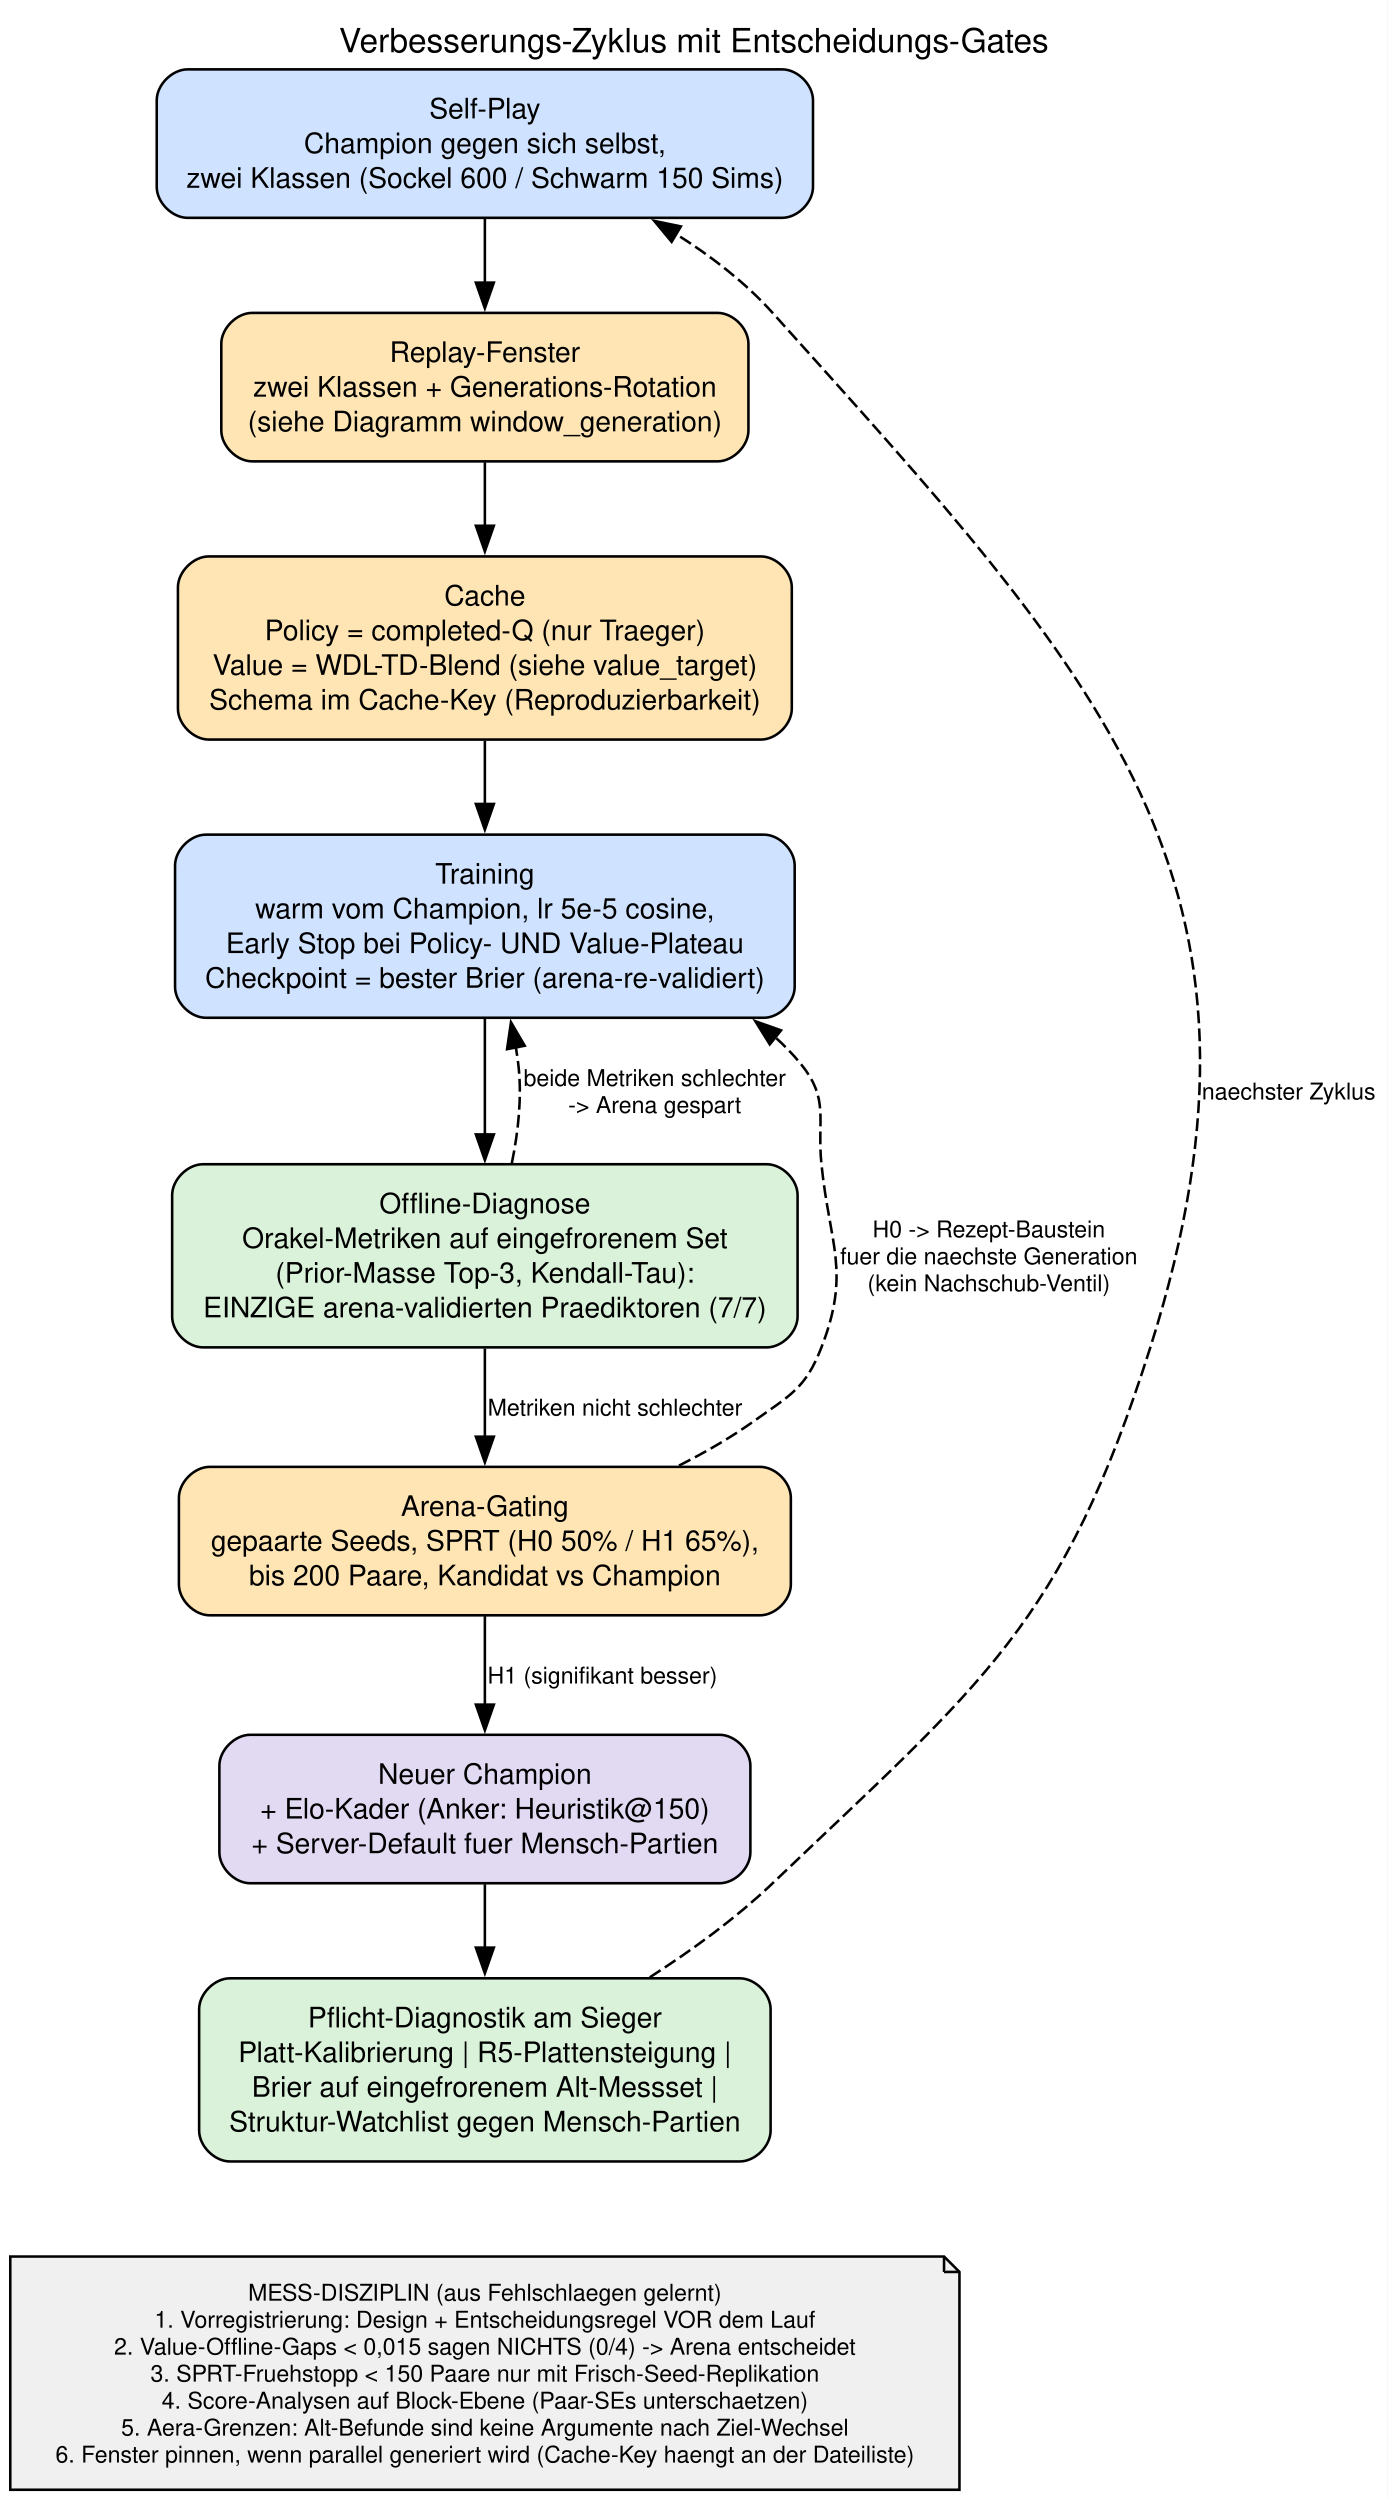
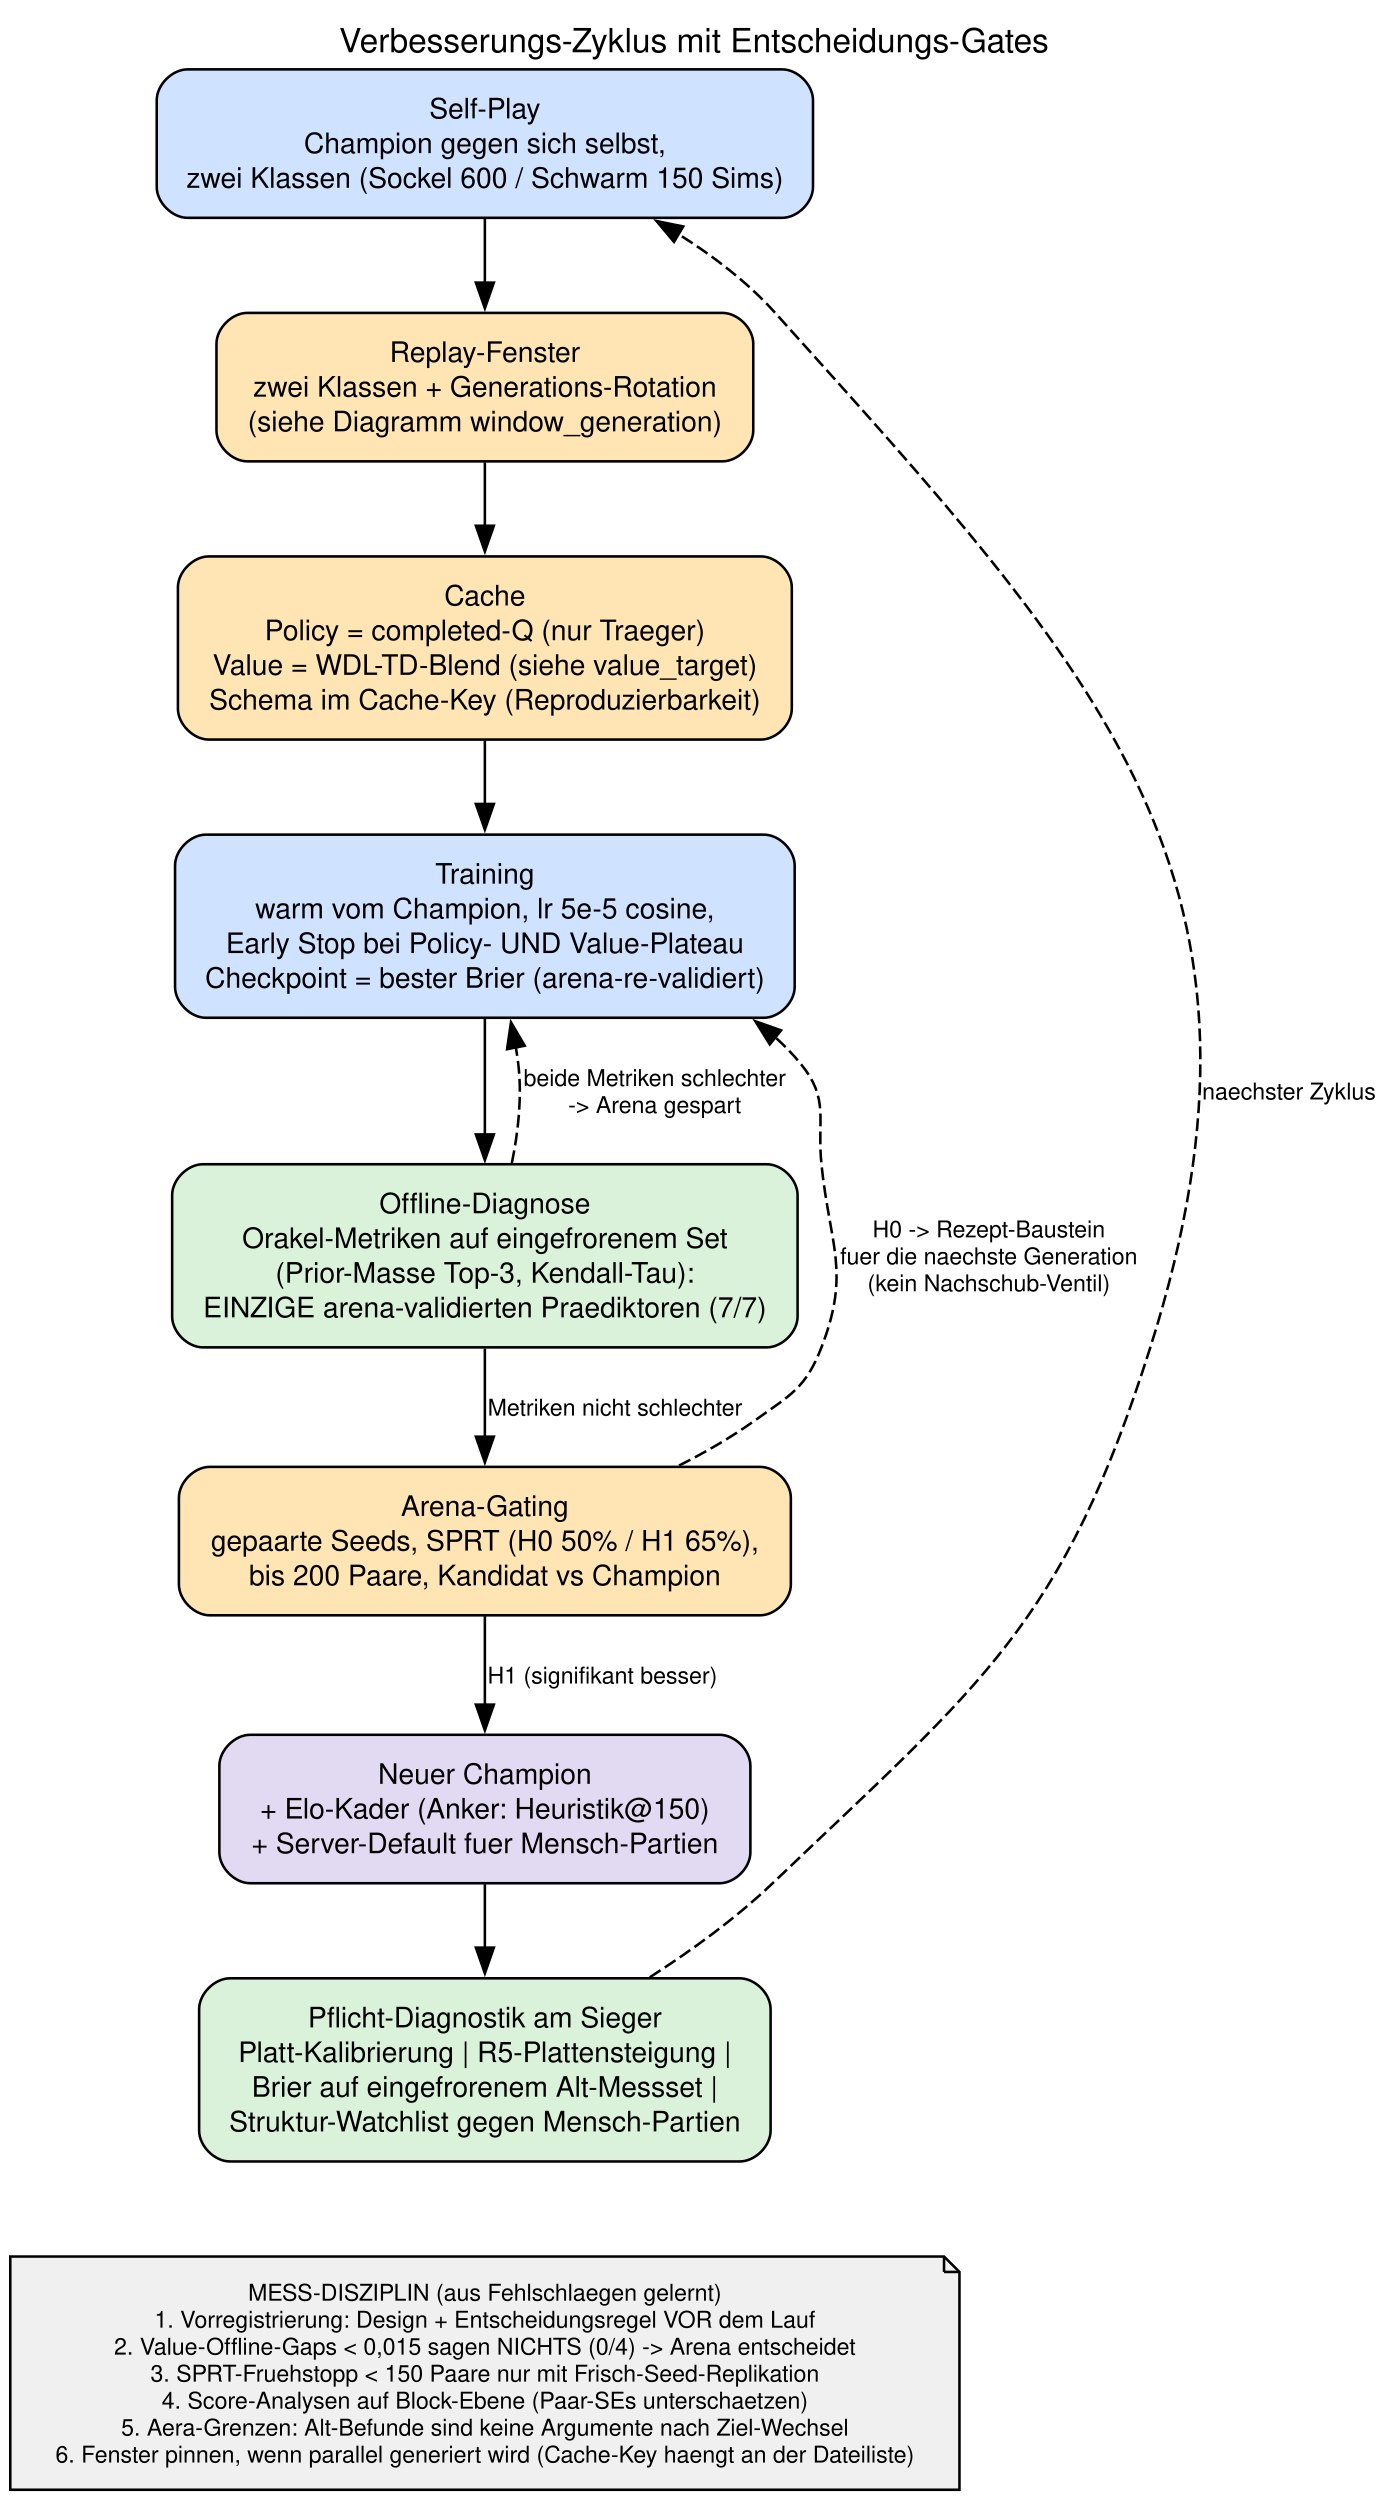
<svg xmlns="http://www.w3.org/2000/svg" width="540pt" height="973pt" viewBox="0.00 0.00 540.00 973.00">
  <g id="graph0" class="graph" transform="scale(1 1) rotate(0) translate(4 969.02)">
-     <polygon fill="white" stroke="none" points="-4,4 -4,-969.02 536.06,-969.02 536.06,4 -4,4" />
-     <text xml:space="preserve" text-anchor="middle" x="266.03" y="-948.67" font-family="Helvetica,sans-Serif" font-size="13.00">Verbesserungs-Zyklus mit Entscheidungs-Gates</text>
+     <polygon fill="white" stroke="none" points="-4,4 -4,-969.02 536.17,-969.02 536.17,4 -4,4" />
+     <text xml:space="preserve" text-anchor="middle" x="266.08" y="-948.67" font-family="Helvetica,sans-Serif" font-size="13.00">Verbesserungs-Zyklus mit Entscheidungs-Gates</text>
    <g id="node1" class="node">
      <path fill="#cfe2ff" stroke="black" d="M300.42,-942.02C300.42,-942.02 69,-942.02 69,-942.02 63,-942.02 57,-936.02 57,-930.02 57,-930.02 57,-896.24 57,-896.24 57,-890.24 63,-884.24 69,-884.24 69,-884.24 300.42,-884.24 300.42,-884.24 306.42,-884.24 312.42,-890.24 312.42,-896.24 312.42,-896.24 312.42,-930.02 312.42,-930.02 312.42,-936.02 306.42,-942.02 300.42,-942.02" />
      <text xml:space="preserve" text-anchor="middle" x="184.71" y="-922.93" font-family="Helvetica,sans-Serif" font-size="11.00">Self-Play</text>
      <text xml:space="preserve" text-anchor="middle" x="184.71" y="-909.43" font-family="Helvetica,sans-Serif" font-size="11.00">Champion gegen sich selbst,</text>
      <text xml:space="preserve" text-anchor="middle" x="184.71" y="-895.93" font-family="Helvetica,sans-Serif" font-size="11.00">zwei Klassen (Sockel 600 / Schwarm 150 Sims)</text>
    </g>
    <g id="node2" class="node">
-       <path fill="#ffe5b4" stroke="black" d="M275.29,-847.24C275.29,-847.24 94.13,-847.24 94.13,-847.24 88.13,-847.24 82.13,-841.24 82.13,-835.24 82.13,-835.24 82.13,-801.46 82.13,-801.46 82.13,-795.46 88.13,-789.46 94.13,-789.46 94.13,-789.46 275.29,-789.46 275.29,-789.46 281.29,-789.46 287.29,-795.46 287.29,-801.46 287.29,-801.46 287.29,-835.24 287.29,-835.24 287.29,-841.24 281.29,-847.24 275.29,-847.24" />
+       <path fill="#ffe5b4" stroke="black" d="M277.17,-847.24C277.17,-847.24 92.25,-847.24 92.25,-847.24 86.25,-847.24 80.25,-841.24 80.25,-835.24 80.25,-835.24 80.25,-801.46 80.25,-801.46 80.25,-795.46 86.25,-789.46 92.25,-789.46 92.25,-789.46 277.17,-789.46 277.17,-789.46 283.17,-789.46 289.17,-795.46 289.17,-801.46 289.17,-801.46 289.17,-835.24 289.17,-835.24 289.17,-841.24 283.17,-847.24 277.17,-847.24" />
      <text xml:space="preserve" text-anchor="middle" x="184.71" y="-828.15" font-family="Helvetica,sans-Serif" font-size="11.00">Replay-Fenster</text>
      <text xml:space="preserve" text-anchor="middle" x="184.71" y="-814.65" font-family="Helvetica,sans-Serif" font-size="11.00">zwei Klassen + Generations-Rotation</text>
      <text xml:space="preserve" text-anchor="middle" x="184.71" y="-801.15" font-family="Helvetica,sans-Serif" font-size="11.00">(siehe Diagramm window_generation)</text>
    </g>
    <g id="edge1" class="edge">
      <path fill="none" stroke="black" d="M184.71,-883.79C184.71,-875.97 184.71,-867.33 184.71,-858.99" />
      <polygon fill="black" stroke="black" points="188.21,-859.03 184.71,-849.03 181.21,-859.03 188.21,-859.03" />
    </g>
    <g id="node3" class="node">
      <path fill="#ffe5b4" stroke="black" d="M292.17,-752.46C292.17,-752.46 77.25,-752.46 77.25,-752.46 71.25,-752.46 65.25,-746.46 65.25,-740.46 65.25,-740.46 65.25,-693.18 65.25,-693.18 65.25,-687.18 71.25,-681.18 77.25,-681.18 77.25,-681.18 292.17,-681.18 292.17,-681.18 298.17,-681.18 304.17,-687.18 304.17,-693.18 304.17,-693.18 304.17,-740.46 304.17,-740.46 304.17,-746.46 298.17,-752.46 292.17,-752.46" />
      <text xml:space="preserve" text-anchor="middle" x="184.71" y="-733.37" font-family="Helvetica,sans-Serif" font-size="11.00">Cache</text>
      <text xml:space="preserve" text-anchor="middle" x="184.71" y="-719.87" font-family="Helvetica,sans-Serif" font-size="11.00">Policy = completed-Q (nur Traeger)</text>
      <text xml:space="preserve" text-anchor="middle" x="184.71" y="-706.37" font-family="Helvetica,sans-Serif" font-size="11.00">Value = WDL-TD-Blend (siehe value_target)</text>
      <text xml:space="preserve" text-anchor="middle" x="184.71" y="-692.87" font-family="Helvetica,sans-Serif" font-size="11.00">Schema im Cache-Key (Reproduzierbarkeit)</text>
    </g>
    <g id="edge2" class="edge">
      <path fill="none" stroke="black" d="M184.71,-789.09C184.71,-781.35 184.71,-772.75 184.71,-764.27" />
      <polygon fill="black" stroke="black" points="188.21,-764.4 184.71,-754.4 181.21,-764.4 188.21,-764.4" />
    </g>
    <g id="node4" class="node">
      <path fill="#cfe2ff" stroke="black" d="M293.29,-644.18C293.29,-644.18 76.13,-644.18 76.13,-644.18 70.13,-644.18 64.13,-638.18 64.13,-632.18 64.13,-632.18 64.13,-584.9 64.13,-584.9 64.13,-578.9 70.13,-572.9 76.13,-572.9 76.13,-572.9 293.29,-572.9 293.29,-572.9 299.29,-572.9 305.29,-578.9 305.29,-584.9 305.29,-584.9 305.29,-632.18 305.29,-632.18 305.29,-638.18 299.29,-644.18 293.29,-644.18" />
      <text xml:space="preserve" text-anchor="middle" x="184.71" y="-625.09" font-family="Helvetica,sans-Serif" font-size="11.00">Training</text>
      <text xml:space="preserve" text-anchor="middle" x="184.71" y="-611.59" font-family="Helvetica,sans-Serif" font-size="11.00">warm vom Champion, lr 5e-5 cosine,</text>
      <text xml:space="preserve" text-anchor="middle" x="184.71" y="-598.09" font-family="Helvetica,sans-Serif" font-size="11.00">Early Stop bei Policy- UND Value-Plateau</text>
      <text xml:space="preserve" text-anchor="middle" x="184.71" y="-584.59" font-family="Helvetica,sans-Serif" font-size="11.00">Checkpoint = bester Brier (arena-re-validiert)</text>
    </g>
    <g id="edge3" class="edge">
      <path fill="none" stroke="black" d="M184.71,-680.73C184.71,-672.83 184.71,-664.34 184.71,-656.07" />
      <polygon fill="black" stroke="black" points="188.21,-656.11 184.71,-646.11 181.21,-656.11 188.21,-656.11" />
    </g>
    <g id="node5" class="node">
      <path fill="#d9f2d9" stroke="black" d="M294.42,-515.9C294.42,-515.9 75,-515.9 75,-515.9 69,-515.9 63,-509.9 63,-503.9 63,-503.9 63,-456.62 63,-456.62 63,-450.62 69,-444.62 75,-444.62 75,-444.62 294.42,-444.62 294.42,-444.62 300.42,-444.62 306.42,-450.62 306.42,-456.62 306.42,-456.62 306.42,-503.9 306.42,-503.9 306.42,-509.9 300.42,-515.9 294.42,-515.9" />
      <text xml:space="preserve" text-anchor="middle" x="184.71" y="-496.81" font-family="Helvetica,sans-Serif" font-size="11.00">Offline-Diagnose</text>
      <text xml:space="preserve" text-anchor="middle" x="184.71" y="-483.31" font-family="Helvetica,sans-Serif" font-size="11.00">Orakel-Metriken auf eingefrorenem Set</text>
      <text xml:space="preserve" text-anchor="middle" x="184.71" y="-469.81" font-family="Helvetica,sans-Serif" font-size="11.00">(Prior-Masse Top-3, Kendall-Tau):</text>
      <text xml:space="preserve" text-anchor="middle" x="184.71" y="-456.31" font-family="Helvetica,sans-Serif" font-size="11.00">EINZIGE arena-validierten Praediktoren (7/7)</text>
    </g>
    <g id="edge4" class="edge">
      <path fill="none" stroke="black" d="M184.71,-572.7C184.71,-558.62 184.71,-542.18 184.71,-527.14" />
      <polygon fill="black" stroke="black" points="188.21,-527.5 184.71,-517.5 181.21,-527.5 188.21,-527.5" />
    </g>
    <g id="edge6" class="edge">
      <path fill="none" stroke="black" stroke-dasharray="5,2" d="M195.21,-516.35C197.7,-528.52 199.25,-542.27 197.71,-554.9 197.45,-557.07 197.12,-559.28 196.75,-561.51" />
      <polygon fill="black" stroke="black" points="193.35,-560.68 194.87,-571.16 200.22,-562.02 193.35,-560.68" />
      <text xml:space="preserve" text-anchor="middle" x="250.82" y="-546.35" font-family="Helvetica,sans-Serif" font-size="9.00">beide Metriken schlechter</text>
      <text xml:space="preserve" text-anchor="middle" x="250.82" y="-535.85" font-family="Helvetica,sans-Serif" font-size="9.00">-&gt; Arena gespart</text>
    </g>
    <g id="node6" class="node">
      <path fill="#ffe5b4" stroke="black" d="M291.8,-398.12C291.8,-398.12 77.62,-398.12 77.62,-398.12 71.62,-398.12 65.63,-392.12 65.63,-386.12 65.63,-386.12 65.63,-352.34 65.63,-352.34 65.63,-346.34 71.63,-340.34 77.63,-340.34 77.63,-340.34 291.8,-340.34 291.8,-340.34 297.8,-340.34 303.8,-346.34 303.8,-352.34 303.8,-352.34 303.8,-386.12 303.8,-386.12 303.8,-392.12 297.8,-398.12 291.8,-398.12" />
      <text xml:space="preserve" text-anchor="middle" x="184.71" y="-379.03" font-family="Helvetica,sans-Serif" font-size="11.00">Arena-Gating</text>
      <text xml:space="preserve" text-anchor="middle" x="184.71" y="-365.53" font-family="Helvetica,sans-Serif" font-size="11.00">gepaarte Seeds, SPRT (H0 50% / H1 65%),</text>
      <text xml:space="preserve" text-anchor="middle" x="184.71" y="-352.03" font-family="Helvetica,sans-Serif" font-size="11.00">bis 200 Paare, Kandidat vs Champion</text>
    </g>
    <g id="edge5" class="edge">
      <path fill="none" stroke="black" d="M184.71,-444.16C184.71,-433.17 184.71,-420.96 184.71,-409.68" />
      <polygon fill="black" stroke="black" points="188.21,-409.87 184.71,-399.87 181.21,-409.87 188.21,-409.87" />
      <text xml:space="preserve" text-anchor="middle" x="235.34" y="-418.07" font-family="Helvetica,sans-Serif" font-size="9.00">Metriken nicht schlechter</text>
    </g>
    <g id="edge8" class="edge">
      <path fill="none" stroke="black" stroke-dasharray="5,2" d="M260.25,-398.61C270.53,-403.79 280.65,-409.63 289.71,-416.12 303.65,-426.11 309.51,-428.63 315.71,-444.62 327.16,-474.16 318.91,-484.38 315.71,-515.9 313.92,-533.5 318.9,-541.19 307.71,-554.9 304.65,-558.65 301.28,-562.13 297.67,-565.37" />
      <polygon fill="black" stroke="black" points="295.59,-562.55 289.99,-571.55 299.98,-568 295.59,-562.55" />
      <text xml:space="preserve" text-anchor="middle" x="380.84" y="-487.46" font-family="Helvetica,sans-Serif" font-size="9.00">H0 -&gt; Rezept-Baustein</text>
      <text xml:space="preserve" text-anchor="middle" x="380.84" y="-476.96" font-family="Helvetica,sans-Serif" font-size="9.00">fuer die naechste Generation</text>
      <text xml:space="preserve" text-anchor="middle" x="380.84" y="-466.46" font-family="Helvetica,sans-Serif" font-size="9.00">(kein Nachschub-Ventil)</text>
    </g>
    <g id="node7" class="node">
      <path fill="#e2d9f3" stroke="black" d="M276.05,-293.84C276.05,-293.84 93.38,-293.84 93.38,-293.84 87.38,-293.84 81.38,-287.84 81.38,-281.84 81.38,-281.84 81.38,-248.06 81.38,-248.06 81.38,-242.06 87.38,-236.06 93.38,-236.06 93.38,-236.06 276.05,-236.06 276.05,-236.06 282.05,-236.06 288.05,-242.06 288.05,-248.06 288.05,-248.06 288.05,-281.84 288.05,-281.84 288.05,-287.84 282.05,-293.84 276.05,-293.84" />
      <text xml:space="preserve" text-anchor="middle" x="184.71" y="-274.75" font-family="Helvetica,sans-Serif" font-size="11.00">Neuer Champion</text>
      <text xml:space="preserve" text-anchor="middle" x="184.71" y="-261.25" font-family="Helvetica,sans-Serif" font-size="11.00">+ Elo-Kader (Anker: Heuristik@150)</text>
      <text xml:space="preserve" text-anchor="middle" x="184.71" y="-247.75" font-family="Helvetica,sans-Serif" font-size="11.00">+ Server-Default fuer Mensch-Partien</text>
    </g>
    <g id="edge7" class="edge">
      <path fill="none" stroke="black" d="M184.71,-340.01C184.71,-329.28 184.71,-316.85 184.71,-305.27" />
      <polygon fill="black" stroke="black" points="188.21,-305.59 184.71,-295.59 181.21,-305.59 188.21,-305.59" />
      <text xml:space="preserve" text-anchor="middle" x="230.46" y="-313.79" font-family="Helvetica,sans-Serif" font-size="9.00">H1 (signifikant besser)</text>
    </g>
    <g id="node8" class="node">
      <path fill="#d9f2d9" stroke="black" d="M283.92,-199.06C283.92,-199.06 85.5,-199.06 85.5,-199.06 79.5,-199.06 73.5,-193.06 73.5,-187.06 73.5,-187.06 73.5,-139.78 73.5,-139.78 73.5,-133.78 79.5,-127.78 85.5,-127.78 85.5,-127.78 283.92,-127.78 283.92,-127.78 289.92,-127.78 295.92,-133.78 295.92,-139.78 295.92,-139.78 295.92,-187.06 295.92,-187.06 295.92,-193.06 289.92,-199.06 283.92,-199.06" />
      <text xml:space="preserve" text-anchor="middle" x="184.71" y="-179.97" font-family="Helvetica,sans-Serif" font-size="11.00">Pflicht-Diagnostik am Sieger</text>
      <text xml:space="preserve" text-anchor="middle" x="184.71" y="-166.47" font-family="Helvetica,sans-Serif" font-size="11.00">Platt-Kalibrierung | R5-Plattensteigung |</text>
      <text xml:space="preserve" text-anchor="middle" x="184.71" y="-152.97" font-family="Helvetica,sans-Serif" font-size="11.00">Brier auf eingefrorenem Alt-Messset |</text>
      <text xml:space="preserve" text-anchor="middle" x="184.71" y="-139.47" font-family="Helvetica,sans-Serif" font-size="11.00">Struktur-Watchlist gegen Mensch-Partien</text>
    </g>
    <g id="edge9" class="edge">
      <path fill="none" stroke="black" d="M184.71,-235.69C184.71,-227.95 184.71,-219.35 184.71,-210.87" />
      <polygon fill="black" stroke="black" points="188.21,-211 184.71,-201 181.21,-211 188.21,-211" />
    </g>
    <g id="edge10" class="edge">
-       <path fill="none" stroke="black" stroke-dasharray="5,2" d="M248.89,-199.46C265.42,-210.05 282.53,-222.5 296.71,-236.06 378.68,-314.43 409.44,-336.52 443.71,-444.62 501.27,-626.21 423.98,-705.49 296.71,-847.24 286.04,-859.13 272.65,-869.42 258.89,-878.08" />
-       <polygon fill="black" stroke="black" points="257.4,-874.89 250.63,-883.04 261,-880.89 257.4,-874.89" />
-       <text xml:space="preserve" text-anchor="middle" x="497.56" y="-541.1" font-family="Helvetica,sans-Serif" font-size="9.00">naechster Zyklus</text>
+       <path fill="none" stroke="black" stroke-dasharray="5,2" d="M248.89,-199.46C265.42,-210.05 282.53,-222.5 296.71,-236.06 378.68,-314.43 409.44,-336.52 443.71,-444.62 501.23,-626.07 424.97,-705.69 297.71,-847.24 287.02,-859.13 273.62,-869.4 259.81,-878.04" />
+       <polygon fill="black" stroke="black" points="258.32,-874.86 251.52,-882.99 261.91,-880.87 258.32,-874.86" />
+       <text xml:space="preserve" text-anchor="middle" x="497.67" y="-541.1" font-family="Helvetica,sans-Serif" font-size="9.00">naechster Zyklus</text>
    </g>
    <g id="node9" class="node">
      <polygon fill="#f0f0f0" stroke="black" points="363.42,-90.78 0,-90.78 0,0 369.42,0 369.42,-84.78 363.42,-90.78" />
      <polyline fill="none" stroke="black" points="363.42,-90.78 363.42,-84.78" />
      <polyline fill="none" stroke="black" points="369.42,-84.78 363.42,-84.78" />
      <text xml:space="preserve" text-anchor="middle" x="184.71" y="-73.59" font-family="Helvetica,sans-Serif" font-size="9.00">MESS-DISZIPLIN (aus Fehlschlaegen gelernt)</text>
      <text xml:space="preserve" text-anchor="middle" x="184.71" y="-63.09" font-family="Helvetica,sans-Serif" font-size="9.00">1. Vorregistrierung: Design + Entscheidungsregel VOR dem Lauf</text>
      <text xml:space="preserve" text-anchor="middle" x="184.71" y="-52.59" font-family="Helvetica,sans-Serif" font-size="9.00">2. Value-Offline-Gaps &lt; 0,015 sagen NICHTS (0/4) -&gt; Arena entscheidet</text>
      <text xml:space="preserve" text-anchor="middle" x="184.71" y="-42.09" font-family="Helvetica,sans-Serif" font-size="9.00">3. SPRT-Fruehstopp &lt; 150 Paare nur mit Frisch-Seed-Replikation</text>
      <text xml:space="preserve" text-anchor="middle" x="184.71" y="-31.59" font-family="Helvetica,sans-Serif" font-size="9.00">4. Score-Analysen auf Block-Ebene (Paar-SEs unterschaetzen)</text>
      <text xml:space="preserve" text-anchor="middle" x="184.71" y="-21.09" font-family="Helvetica,sans-Serif" font-size="9.00">5. Aera-Grenzen: Alt-Befunde sind keine Argumente nach Ziel-Wechsel</text>
      <text xml:space="preserve" text-anchor="middle" x="184.71" y="-10.59" font-family="Helvetica,sans-Serif" font-size="9.00">6. Fenster pinnen, wenn parallel generiert wird (Cache-Key haengt an der Dateiliste)</text>
    </g>
  </g>
</svg>
